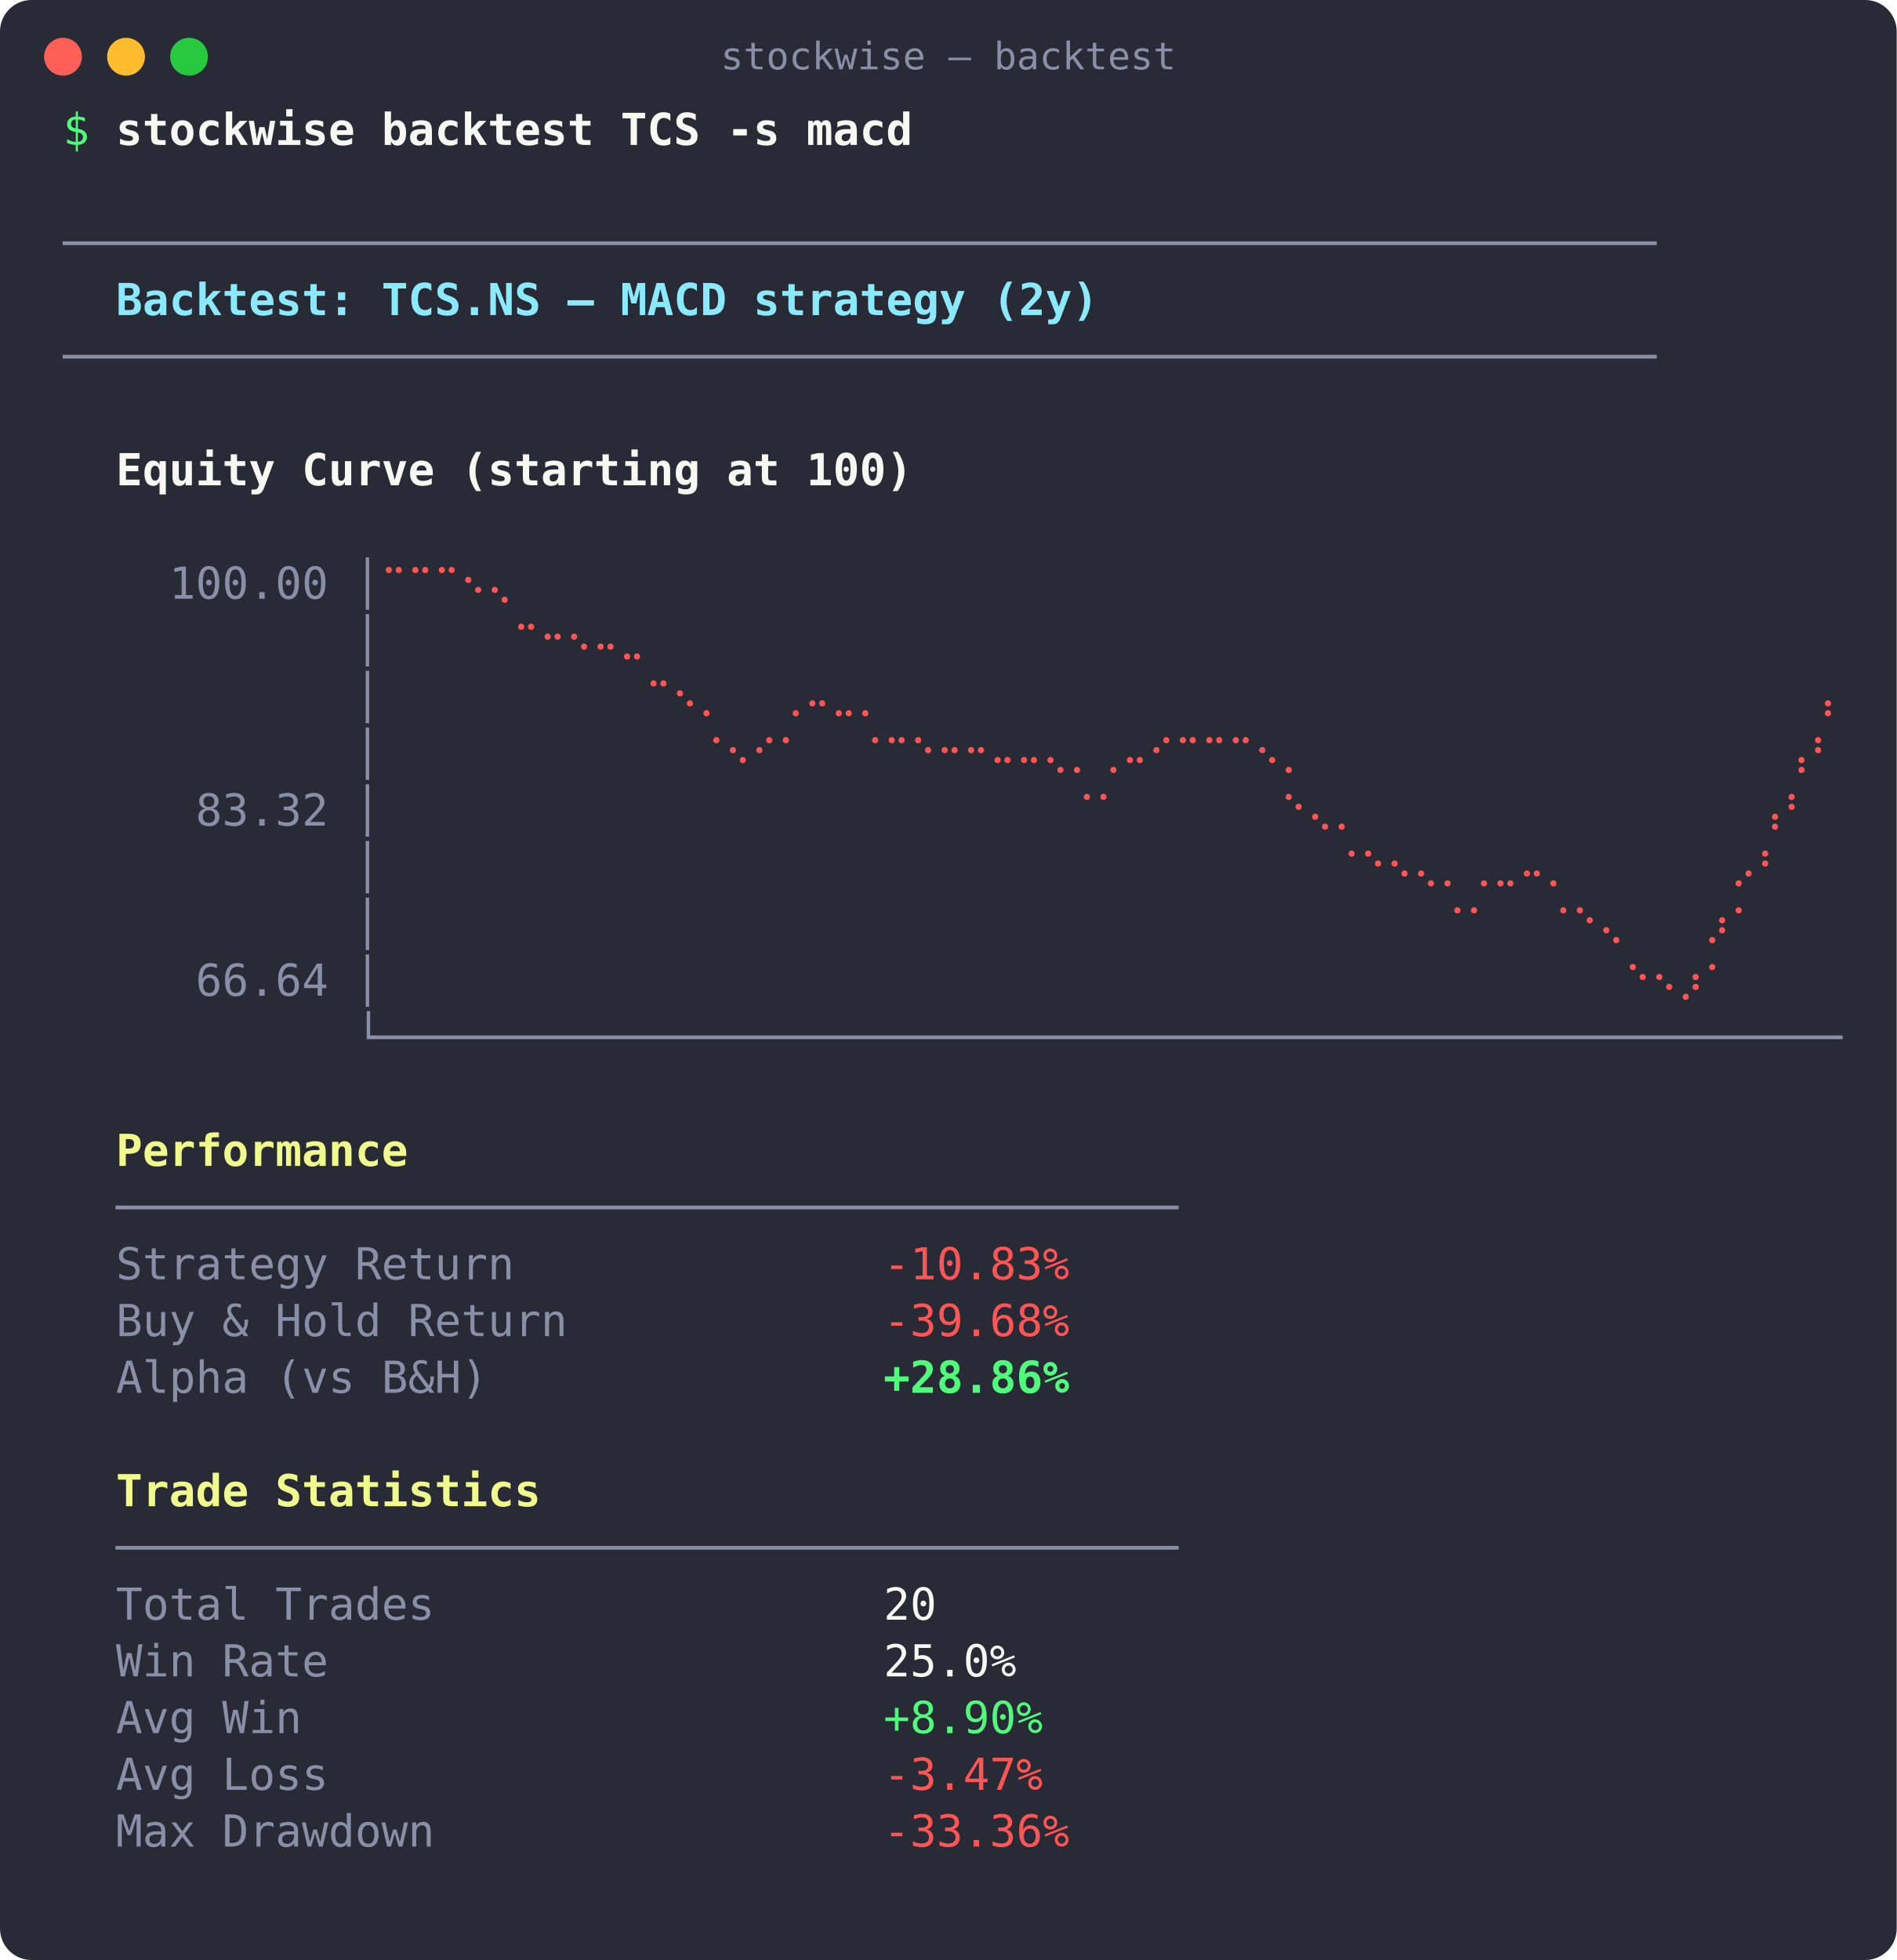
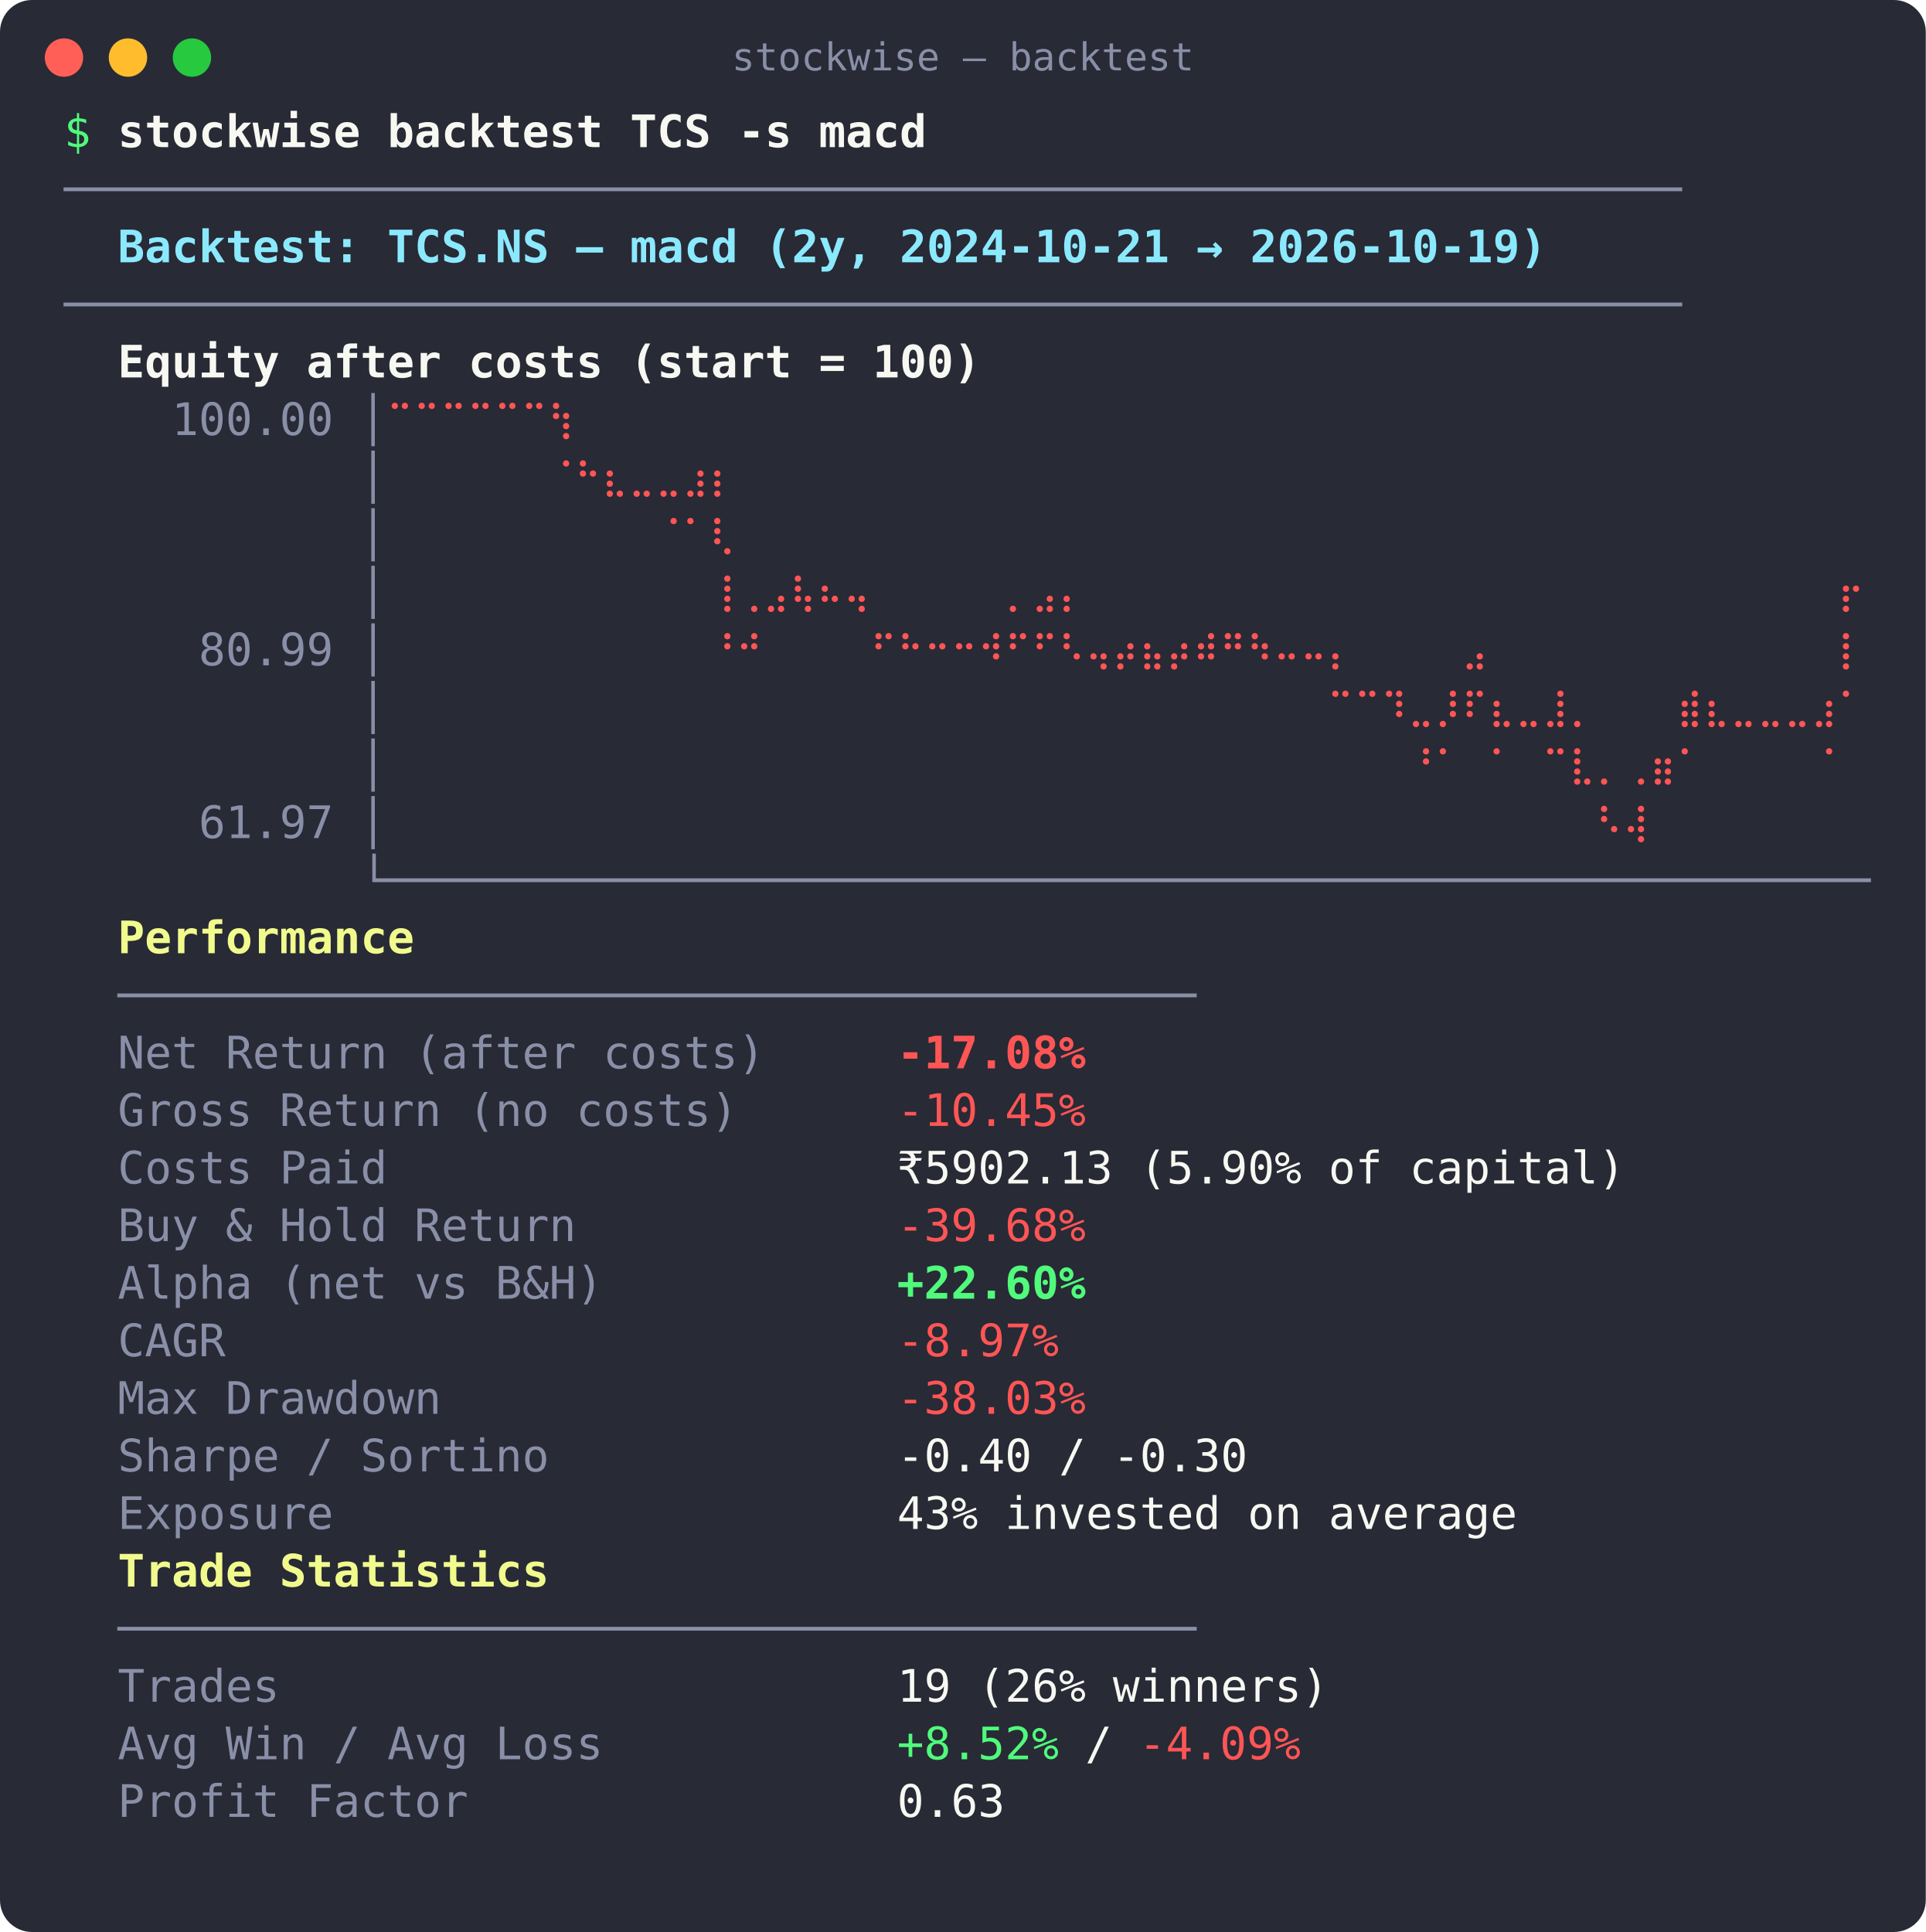
- <svg xmlns="http://www.w3.org/2000/svg" width="602" height="622" viewBox="0 0 602 622">
+ <svg xmlns="http://www.w3.org/2000/svg" width="602" height="604" viewBox="0 0 602 604">
  <style>text{font-family:'JetBrains Mono','SFMono-Regular',Menlo,Consolas,'DejaVu Sans Mono',monospace;font-size:14px;white-space:pre}.b{font-weight:700}</style>
-   <rect width="602" height="622" rx="10" fill="#282a36" />
+   <rect width="602" height="604" rx="10" fill="#282a36" />
  <circle cx="20" cy="18" r="6" fill="#ff5f56" />
  <circle cx="40" cy="18" r="6" fill="#ffbd2e" />
  <circle cx="60" cy="18" r="6" fill="#27c93f" />
  <text x="301.0" y="22" fill="#8a8fa8" text-anchor="middle" style="font-size:12px">stockwise — backtest</text>
  <text y="46" xml:space="preserve">
    <tspan x="20" fill="#50fa7b">$</tspan>
    <tspan x="36.8" textLength="252.0" lengthAdjust="spacingAndGlyphs" fill="#f8f8f2" class="b">stockwise backtest TCS -s macd</tspan>
  </text>
-   <text y="82" xml:space="preserve">
+   <text y="64" xml:space="preserve">
    <tspan x="20.0" textLength="504.0" lengthAdjust="spacingAndGlyphs" fill="#8a8fa8">────────────────────────────────────────────────────────────</tspan>
  </text>
+   <text y="82" xml:space="preserve">
+     <tspan x="20.0" textLength="16.8" lengthAdjust="spacingAndGlyphs" fill="#f8f8f2">  </tspan>
+     <tspan x="36.8" textLength="445.2" lengthAdjust="spacingAndGlyphs" fill="#8be9fd" class="b">Backtest: TCS.NS — macd (2y, 2024-10-21 → 2026-10-19)</tspan>
+   </text>
  <text y="100" xml:space="preserve">
-     <tspan x="20.0" textLength="16.8" lengthAdjust="spacingAndGlyphs" fill="#f8f8f2">  </tspan>
-     <tspan x="36.8" textLength="310.8" lengthAdjust="spacingAndGlyphs" fill="#8be9fd" class="b">Backtest: TCS.NS — MACD strategy (2y)</tspan>
+     <tspan x="20.0" textLength="504.0" lengthAdjust="spacingAndGlyphs" fill="#8a8fa8">────────────────────────────────────────────────────────────</tspan>
  </text>
  <text y="118" xml:space="preserve">
-     <tspan x="20.0" textLength="504.0" lengthAdjust="spacingAndGlyphs" fill="#8a8fa8">────────────────────────────────────────────────────────────</tspan>
+     <tspan x="20.0" textLength="16.8" lengthAdjust="spacingAndGlyphs" fill="#f8f8f2">  </tspan>
+     <tspan x="36.8" textLength="268.8" lengthAdjust="spacingAndGlyphs" fill="#f8f8f2" class="b">Equity after costs (start = 100)</tspan>
  </text>
-   <text y="154" xml:space="preserve">
-     <tspan x="20.0" textLength="16.8" lengthAdjust="spacingAndGlyphs" fill="#f8f8f2">  </tspan>
-     <tspan x="36.8" textLength="252.0" lengthAdjust="spacingAndGlyphs" fill="#f8f8f2" class="b">Equity Curve (starting at 100)</tspan>
-   </text>
-   <text y="190" xml:space="preserve">
+   <text y="136" xml:space="preserve">
    <tspan x="20.0" textLength="16.8" lengthAdjust="spacingAndGlyphs" fill="#f8f8f2">  </tspan>
    <tspan x="36.8" textLength="67.2" lengthAdjust="spacingAndGlyphs" fill="#8a8fa8">  100.00</tspan>
    <tspan x="104.0" textLength="8.4" lengthAdjust="spacingAndGlyphs" fill="#f8f8f2"> </tspan>
    <tspan x="112.4" textLength="8.4" lengthAdjust="spacingAndGlyphs" fill="#8a8fa8">│</tspan>
-     <tspan x="120.8" textLength="462.0" lengthAdjust="spacingAndGlyphs" fill="#ff5555">⠉⠉⠉⠢⢄⠀⠀⠀⠀⠀⠀⠀⠀⠀⠀⠀⠀⠀⠀⠀⠀⠀⠀⠀⠀⠀⠀⠀⠀⠀⠀⠀⠀⠀⠀⠀⠀⠀⠀⠀⠀⠀⠀⠀⠀⠀⠀⠀⠀⠀⠀⠀⠀⠀⠀</tspan>
+     <tspan x="120.8" textLength="462.0" lengthAdjust="spacingAndGlyphs" fill="#ff5555">⠉⠉⠉⠉⠉⠉⢳⠀⠀⠀⠀⠀⠀⠀⠀⠀⠀⠀⠀⠀⠀⠀⠀⠀⠀⠀⠀⠀⠀⠀⠀⠀⠀⠀⠀⠀⠀⠀⠀⠀⠀⠀⠀⠀⠀⠀⠀⠀⠀⠀⠀⠀⠀⠀⠀</tspan>
  </text>
-   <text y="208" xml:space="preserve">
+   <text y="154" xml:space="preserve">
    <tspan x="20.0" textLength="16.8" lengthAdjust="spacingAndGlyphs" fill="#f8f8f2">  </tspan>
    <tspan x="36.8" textLength="67.2" lengthAdjust="spacingAndGlyphs" fill="#8a8fa8">        </tspan>
    <tspan x="104.0" textLength="8.4" lengthAdjust="spacingAndGlyphs" fill="#f8f8f2"> </tspan>
    <tspan x="112.4" textLength="8.4" lengthAdjust="spacingAndGlyphs" fill="#8a8fa8">│</tspan>
-     <tspan x="120.8" textLength="462.0" lengthAdjust="spacingAndGlyphs" fill="#ff5555">⠀⠀⠀⠀⠀⠉⠒⠢⠤⣀⠀⠀⠀⠀⠀⠀⠀⠀⠀⠀⠀⠀⠀⠀⠀⠀⠀⠀⠀⠀⠀⠀⠀⠀⠀⠀⠀⠀⠀⠀⠀⠀⠀⠀⠀⠀⠀⠀⠀⠀⠀⠀⠀⠀⠀</tspan>
+     <tspan x="120.8" textLength="462.0" lengthAdjust="spacingAndGlyphs" fill="#ff5555">⠀⠀⠀⠀⠀⠀⠈⠓⣆⣀⣀⣰⡆⠀⠀⠀⠀⠀⠀⠀⠀⠀⠀⠀⠀⠀⠀⠀⠀⠀⠀⠀⠀⠀⠀⠀⠀⠀⠀⠀⠀⠀⠀⠀⠀⠀⠀⠀⠀⠀⠀⠀⠀⠀⠀</tspan>
+   </text>
+   <text y="172" xml:space="preserve">
+     <tspan x="20.0" textLength="16.8" lengthAdjust="spacingAndGlyphs" fill="#f8f8f2">  </tspan>
+     <tspan x="36.8" textLength="67.2" lengthAdjust="spacingAndGlyphs" fill="#8a8fa8">        </tspan>
+     <tspan x="104.0" textLength="8.4" lengthAdjust="spacingAndGlyphs" fill="#f8f8f2"> </tspan>
+     <tspan x="112.4" textLength="8.4" lengthAdjust="spacingAndGlyphs" fill="#8a8fa8">│</tspan>
+     <tspan x="120.8" textLength="462.0" lengthAdjust="spacingAndGlyphs" fill="#ff5555">⠀⠀⠀⠀⠀⠀⠀⠀⠀⠀⠈⠁⢇⠀⠀⠀⠀⠀⠀⠀⠀⠀⠀⠀⠀⠀⠀⠀⠀⠀⠀⠀⠀⠀⠀⠀⠀⠀⠀⠀⠀⠀⠀⠀⠀⠀⠀⠀⠀⠀⠀⠀⠀⠀⠀</tspan>
+   </text>
+   <text y="190" xml:space="preserve">
+     <tspan x="20.0" textLength="16.8" lengthAdjust="spacingAndGlyphs" fill="#f8f8f2">  </tspan>
+     <tspan x="36.8" textLength="67.2" lengthAdjust="spacingAndGlyphs" fill="#8a8fa8">        </tspan>
+     <tspan x="104.0" textLength="8.4" lengthAdjust="spacingAndGlyphs" fill="#f8f8f2"> </tspan>
+     <tspan x="112.4" textLength="8.4" lengthAdjust="spacingAndGlyphs" fill="#8a8fa8">│</tspan>
+     <tspan x="120.8" textLength="462.0" lengthAdjust="spacingAndGlyphs" fill="#ff5555">⠀⠀⠀⠀⠀⠀⠀⠀⠀⠀⠀⠀⢸⢀⣠⢧⠦⢤⠀⠀⠀⠀⠀⡀⣠⡄⠀⠀⠀⠀⠀⠀⠀⠀⠀⠀⠀⠀⠀⠀⠀⠀⠀⠀⠀⠀⠀⠀⠀⠀⠀⠀⠀⠀⡖</tspan>
+   </text>
+   <text y="208" xml:space="preserve">
+     <tspan x="20.0" textLength="16.8" lengthAdjust="spacingAndGlyphs" fill="#f8f8f2">  </tspan>
+     <tspan x="36.8" textLength="67.2" lengthAdjust="spacingAndGlyphs" fill="#8a8fa8">   80.99</tspan>
+     <tspan x="104.0" textLength="8.4" lengthAdjust="spacingAndGlyphs" fill="#f8f8f2"> </tspan>
+     <tspan x="112.4" textLength="8.4" lengthAdjust="spacingAndGlyphs" fill="#8a8fa8">│</tspan>
+     <tspan x="120.8" textLength="462.0" lengthAdjust="spacingAndGlyphs" fill="#ff5555">⠀⠀⠀⠀⠀⠀⠀⠀⠀⠀⠀⠀⠘⠚⠀⠀⠀⠀⠋⠓⠒⠒⠺⠋⠋⠣⢤⡴⣦⡴⠾⠛⠳⠤⠤⡄⠀⠀⠀⠀⣠⠀⠀⠀⠀⠀⠀⠀⠀⠀⠀⠀⠀⠀⡇</tspan>
  </text>
  <text y="226" xml:space="preserve">
    <tspan x="20.0" textLength="16.8" lengthAdjust="spacingAndGlyphs" fill="#f8f8f2">  </tspan>
    <tspan x="36.8" textLength="67.2" lengthAdjust="spacingAndGlyphs" fill="#8a8fa8">        </tspan>
    <tspan x="104.0" textLength="8.4" lengthAdjust="spacingAndGlyphs" fill="#f8f8f2"> </tspan>
    <tspan x="112.4" textLength="8.4" lengthAdjust="spacingAndGlyphs" fill="#8a8fa8">│</tspan>
-     <tspan x="120.8" textLength="462.0" lengthAdjust="spacingAndGlyphs" fill="#ff5555">⠀⠀⠀⠀⠀⠀⠀⠀⠀⠀⠉⠢⡀⠀⠀⢀⠤⣀⡀⠀⠀⠀⠀⠀⠀⠀⠀⠀⠀⠀⠀⠀⠀⠀⠀⠀⠀⠀⠀⠀⠀⠀⠀⠀⠀⠀⠀⠀⠀⠀⠀⠀⠀⠀⢠</tspan>
+     <tspan x="120.8" textLength="462.0" lengthAdjust="spacingAndGlyphs" fill="#ff5555">⠀⠀⠀⠀⠀⠀⠀⠀⠀⠀⠀⠀⠀⠀⠀⠀⠀⠀⠀⠀⠀⠀⠀⠀⠀⠀⠀⠀⠀⠀⠀⠀⠀⠀⠀⠉⠉⠹⣀⡸⠏⣆⣀⣸⡀⠀⠀⠀⣾⣆⣀⣀⣀⣰⠁</tspan>
  </text>
  <text y="244" xml:space="preserve">
    <tspan x="20.0" textLength="16.8" lengthAdjust="spacingAndGlyphs" fill="#f8f8f2">  </tspan>
    <tspan x="36.8" textLength="67.2" lengthAdjust="spacingAndGlyphs" fill="#8a8fa8">        </tspan>
    <tspan x="104.0" textLength="8.4" lengthAdjust="spacingAndGlyphs" fill="#f8f8f2"> </tspan>
    <tspan x="112.4" textLength="8.4" lengthAdjust="spacingAndGlyphs" fill="#8a8fa8">│</tspan>
-     <tspan x="120.8" textLength="462.0" lengthAdjust="spacingAndGlyphs" fill="#ff5555">⠀⠀⠀⠀⠀⠀⠀⠀⠀⠀⠀⠀⠈⠢⠊⠁⠀⠀⠈⠉⠑⠒⠒⠤⠤⢄⡀⢀⠤⠊⠉⠉⠉⠢⡀⠀⠀⠀⠀⠀⠀⠀⠀⠀⠀⠀⠀⠀⠀⠀⠀⠀⠀⢠⠃</tspan>
+     <tspan x="120.8" textLength="462.0" lengthAdjust="spacingAndGlyphs" fill="#ff5555">⠀⠀⠀⠀⠀⠀⠀⠀⠀⠀⠀⠀⠀⠀⠀⠀⠀⠀⠀⠀⠀⠀⠀⠀⠀⠀⠀⠀⠀⠀⠀⠀⠀⠀⠀⠀⠀⠀⠘⠁⠀⠁⠀⠉⣇⡀⢀⣶⠁⠀⠀⠀⠀⠈⠀</tspan>
  </text>
  <text y="262" xml:space="preserve">
    <tspan x="20.0" textLength="16.8" lengthAdjust="spacingAndGlyphs" fill="#f8f8f2">  </tspan>
-     <tspan x="36.8" textLength="67.2" lengthAdjust="spacingAndGlyphs" fill="#8a8fa8">   83.32</tspan>
+     <tspan x="36.8" textLength="67.2" lengthAdjust="spacingAndGlyphs" fill="#8a8fa8">   61.97</tspan>
    <tspan x="104.0" textLength="8.4" lengthAdjust="spacingAndGlyphs" fill="#f8f8f2"> </tspan>
    <tspan x="112.4" textLength="8.4" lengthAdjust="spacingAndGlyphs" fill="#8a8fa8">│</tspan>
-     <tspan x="120.8" textLength="462.0" lengthAdjust="spacingAndGlyphs" fill="#ff5555">⠀⠀⠀⠀⠀⠀⠀⠀⠀⠀⠀⠀⠀⠀⠀⠀⠀⠀⠀⠀⠀⠀⠀⠀⠀⠀⠈⠁⠀⠀⠀⠀⠀⠀⠑⢄⡀⠀⠀⠀⠀⠀⠀⠀⠀⠀⠀⠀⠀⠀⠀⠀⢠⠃⠀</tspan>
+     <tspan x="120.8" textLength="462.0" lengthAdjust="spacingAndGlyphs" fill="#ff5555">⠀⠀⠀⠀⠀⠀⠀⠀⠀⠀⠀⠀⠀⠀⠀⠀⠀⠀⠀⠀⠀⠀⠀⠀⠀⠀⠀⠀⠀⠀⠀⠀⠀⠀⠀⠀⠀⠀⠀⠀⠀⠀⠀⠀⠀⠣⢼⠀⠀⠀⠀⠀⠀⠀⠀</tspan>
  </text>
  <text y="280" xml:space="preserve">
-     <tspan x="20.0" textLength="16.8" lengthAdjust="spacingAndGlyphs" fill="#f8f8f2">  </tspan>
-     <tspan x="36.8" textLength="67.2" lengthAdjust="spacingAndGlyphs" fill="#8a8fa8">        </tspan>
-     <tspan x="104.0" textLength="8.4" lengthAdjust="spacingAndGlyphs" fill="#f8f8f2"> </tspan>
-     <tspan x="112.4" textLength="8.4" lengthAdjust="spacingAndGlyphs" fill="#8a8fa8">│</tspan>
-     <tspan x="120.8" textLength="462.0" lengthAdjust="spacingAndGlyphs" fill="#ff5555">⠀⠀⠀⠀⠀⠀⠀⠀⠀⠀⠀⠀⠀⠀⠀⠀⠀⠀⠀⠀⠀⠀⠀⠀⠀⠀⠀⠀⠀⠀⠀⠀⠀⠀⠀⠀⠈⠑⠢⢄⡀⢀⣀⠤⡀⠀⠀⠀⠀⠀⠀⡠⠃⠀⠀</tspan>
+     <tspan x="20.0" textLength="562.8" lengthAdjust="spacingAndGlyphs" fill="#8a8fa8">           └───────────────────────────────────────────────────────</tspan>
  </text>
  <text y="298" xml:space="preserve">
    <tspan x="20.0" textLength="16.8" lengthAdjust="spacingAndGlyphs" fill="#f8f8f2">  </tspan>
-     <tspan x="36.8" textLength="67.2" lengthAdjust="spacingAndGlyphs" fill="#8a8fa8">        </tspan>
-     <tspan x="104.0" textLength="8.4" lengthAdjust="spacingAndGlyphs" fill="#f8f8f2"> </tspan>
-     <tspan x="112.4" textLength="8.4" lengthAdjust="spacingAndGlyphs" fill="#8a8fa8">│</tspan>
-     <tspan x="120.8" textLength="462.0" lengthAdjust="spacingAndGlyphs" fill="#ff5555">⠀⠀⠀⠀⠀⠀⠀⠀⠀⠀⠀⠀⠀⠀⠀⠀⠀⠀⠀⠀⠀⠀⠀⠀⠀⠀⠀⠀⠀⠀⠀⠀⠀⠀⠀⠀⠀⠀⠀⠀⠈⠁⠀⠀⠈⠑⢄⠀⠀⠀⡰⠁⠀⠀⠀</tspan>
+     <tspan x="36.8" textLength="92.4" lengthAdjust="spacingAndGlyphs" fill="#f1fa8c" class="b">Performance</tspan>
  </text>
  <text y="316" xml:space="preserve">
    <tspan x="20.0" textLength="16.8" lengthAdjust="spacingAndGlyphs" fill="#f8f8f2">  </tspan>
-     <tspan x="36.8" textLength="67.2" lengthAdjust="spacingAndGlyphs" fill="#8a8fa8">   66.64</tspan>
-     <tspan x="104.0" textLength="8.4" lengthAdjust="spacingAndGlyphs" fill="#f8f8f2"> </tspan>
-     <tspan x="112.4" textLength="8.4" lengthAdjust="spacingAndGlyphs" fill="#8a8fa8">│</tspan>
-     <tspan x="120.8" textLength="462.0" lengthAdjust="spacingAndGlyphs" fill="#ff5555">⠀⠀⠀⠀⠀⠀⠀⠀⠀⠀⠀⠀⠀⠀⠀⠀⠀⠀⠀⠀⠀⠀⠀⠀⠀⠀⠀⠀⠀⠀⠀⠀⠀⠀⠀⠀⠀⠀⠀⠀⠀⠀⠀⠀⠀⠀⠀⠑⠢⡰⠁⠀⠀⠀⠀</tspan>
+     <tspan x="36.8" textLength="336.0" lengthAdjust="spacingAndGlyphs" fill="#8a8fa8">────────────────────────────────────────</tspan>
  </text>
  <text y="334" xml:space="preserve">
-     <tspan x="20.0" textLength="562.8" lengthAdjust="spacingAndGlyphs" fill="#8a8fa8">           └───────────────────────────────────────────────────────</tspan>
+     <tspan x="20.0" textLength="16.8" lengthAdjust="spacingAndGlyphs" fill="#f8f8f2">  </tspan>
+     <tspan x="36.8" textLength="235.2" lengthAdjust="spacingAndGlyphs" fill="#8a8fa8">Net Return (after costs)    </tspan>
+     <tspan x="272.0" textLength="8.4" lengthAdjust="spacingAndGlyphs" fill="#f8f8f2"> </tspan>
+     <tspan x="280.4" textLength="58.8" lengthAdjust="spacingAndGlyphs" fill="#ff5555" class="b">-17.08%</tspan>
+   </text>
+   <text y="352" xml:space="preserve">
+     <tspan x="20.0" textLength="16.8" lengthAdjust="spacingAndGlyphs" fill="#f8f8f2">  </tspan>
+     <tspan x="36.8" textLength="235.2" lengthAdjust="spacingAndGlyphs" fill="#8a8fa8">Gross Return (no costs)     </tspan>
+     <tspan x="272.0" textLength="8.4" lengthAdjust="spacingAndGlyphs" fill="#f8f8f2"> </tspan>
+     <tspan x="280.4" textLength="58.8" lengthAdjust="spacingAndGlyphs" fill="#ff5555">-10.45%</tspan>
  </text>
  <text y="370" xml:space="preserve">
    <tspan x="20.0" textLength="16.8" lengthAdjust="spacingAndGlyphs" fill="#f8f8f2">  </tspan>
-     <tspan x="36.8" textLength="92.4" lengthAdjust="spacingAndGlyphs" fill="#f1fa8c" class="b">Performance</tspan>
+     <tspan x="36.8" textLength="235.2" lengthAdjust="spacingAndGlyphs" fill="#8a8fa8">Costs Paid                  </tspan>
+     <tspan x="272.0" textLength="235.2" lengthAdjust="spacingAndGlyphs" fill="#f8f8f2"> ₹5902.13 (5.90% of capital)</tspan>
  </text>
  <text y="388" xml:space="preserve">
-     <tspan x="20.0" textLength="16.8" lengthAdjust="spacingAndGlyphs" fill="#f8f8f2">  </tspan>
-     <tspan x="36.8" textLength="336.0" lengthAdjust="spacingAndGlyphs" fill="#8a8fa8">────────────────────────────────────────</tspan>
-   </text>
-   <text y="406" xml:space="preserve">
-     <tspan x="20.0" textLength="16.8" lengthAdjust="spacingAndGlyphs" fill="#f8f8f2">  </tspan>
-     <tspan x="36.8" textLength="235.2" lengthAdjust="spacingAndGlyphs" fill="#8a8fa8">Strategy Return             </tspan>
-     <tspan x="272.0" textLength="8.4" lengthAdjust="spacingAndGlyphs" fill="#f8f8f2"> </tspan>
-     <tspan x="280.4" textLength="58.8" lengthAdjust="spacingAndGlyphs" fill="#ff5555">-10.83%</tspan>
-   </text>
-   <text y="424" xml:space="preserve">
    <tspan x="20.0" textLength="16.8" lengthAdjust="spacingAndGlyphs" fill="#f8f8f2">  </tspan>
    <tspan x="36.8" textLength="235.2" lengthAdjust="spacingAndGlyphs" fill="#8a8fa8">Buy &amp; Hold Return           </tspan>
    <tspan x="272.0" textLength="8.4" lengthAdjust="spacingAndGlyphs" fill="#f8f8f2"> </tspan>
    <tspan x="280.4" textLength="58.8" lengthAdjust="spacingAndGlyphs" fill="#ff5555">-39.68%</tspan>
  </text>
+   <text y="406" xml:space="preserve">
+     <tspan x="20.0" textLength="16.8" lengthAdjust="spacingAndGlyphs" fill="#f8f8f2">  </tspan>
+     <tspan x="36.8" textLength="235.2" lengthAdjust="spacingAndGlyphs" fill="#8a8fa8">Alpha (net vs B&amp;H)          </tspan>
+     <tspan x="272.0" textLength="8.4" lengthAdjust="spacingAndGlyphs" fill="#f8f8f2"> </tspan>
+     <tspan x="280.4" textLength="58.8" lengthAdjust="spacingAndGlyphs" fill="#50fa7b" class="b">+22.60%</tspan>
+   </text>
+   <text y="424" xml:space="preserve">
+     <tspan x="20.0" textLength="16.8" lengthAdjust="spacingAndGlyphs" fill="#f8f8f2">  </tspan>
+     <tspan x="36.8" textLength="235.2" lengthAdjust="spacingAndGlyphs" fill="#8a8fa8">CAGR                        </tspan>
+     <tspan x="272.0" textLength="8.4" lengthAdjust="spacingAndGlyphs" fill="#f8f8f2"> </tspan>
+     <tspan x="280.4" textLength="50.4" lengthAdjust="spacingAndGlyphs" fill="#ff5555">-8.97%</tspan>
+   </text>
  <text y="442" xml:space="preserve">
    <tspan x="20.0" textLength="16.8" lengthAdjust="spacingAndGlyphs" fill="#f8f8f2">  </tspan>
-     <tspan x="36.8" textLength="235.2" lengthAdjust="spacingAndGlyphs" fill="#8a8fa8">Alpha (vs B&amp;H)              </tspan>
+     <tspan x="36.8" textLength="235.2" lengthAdjust="spacingAndGlyphs" fill="#8a8fa8">Max Drawdown                </tspan>
    <tspan x="272.0" textLength="8.4" lengthAdjust="spacingAndGlyphs" fill="#f8f8f2"> </tspan>
-     <tspan x="280.4" textLength="58.8" lengthAdjust="spacingAndGlyphs" fill="#50fa7b" class="b">+28.86%</tspan>
+     <tspan x="280.4" textLength="58.8" lengthAdjust="spacingAndGlyphs" fill="#ff5555">-38.03%</tspan>
+   </text>
+   <text y="460" xml:space="preserve">
+     <tspan x="20.0" textLength="16.8" lengthAdjust="spacingAndGlyphs" fill="#f8f8f2">  </tspan>
+     <tspan x="36.8" textLength="235.2" lengthAdjust="spacingAndGlyphs" fill="#8a8fa8">Sharpe / Sortino            </tspan>
+     <tspan x="272.0" textLength="117.6" lengthAdjust="spacingAndGlyphs" fill="#f8f8f2"> -0.40 / -0.30</tspan>
  </text>
  <text y="478" xml:space="preserve">
    <tspan x="20.0" textLength="16.8" lengthAdjust="spacingAndGlyphs" fill="#f8f8f2">  </tspan>
-     <tspan x="36.8" textLength="134.4" lengthAdjust="spacingAndGlyphs" fill="#f1fa8c" class="b">Trade Statistics</tspan>
+     <tspan x="36.8" textLength="235.2" lengthAdjust="spacingAndGlyphs" fill="#8a8fa8">Exposure                    </tspan>
+     <tspan x="272.0" textLength="201.6" lengthAdjust="spacingAndGlyphs" fill="#f8f8f2"> 43% invested on average</tspan>
  </text>
  <text y="496" xml:space="preserve">
    <tspan x="20.0" textLength="16.8" lengthAdjust="spacingAndGlyphs" fill="#f8f8f2">  </tspan>
-     <tspan x="36.8" textLength="336.0" lengthAdjust="spacingAndGlyphs" fill="#8a8fa8">────────────────────────────────────────</tspan>
+     <tspan x="36.8" textLength="134.4" lengthAdjust="spacingAndGlyphs" fill="#f1fa8c" class="b">Trade Statistics</tspan>
  </text>
  <text y="514" xml:space="preserve">
    <tspan x="20.0" textLength="16.8" lengthAdjust="spacingAndGlyphs" fill="#f8f8f2">  </tspan>
-     <tspan x="36.8" textLength="235.2" lengthAdjust="spacingAndGlyphs" fill="#8a8fa8">Total Trades                </tspan>
-     <tspan x="272.0" textLength="25.2" lengthAdjust="spacingAndGlyphs" fill="#f8f8f2"> 20</tspan>
+     <tspan x="36.8" textLength="336.0" lengthAdjust="spacingAndGlyphs" fill="#8a8fa8">────────────────────────────────────────</tspan>
  </text>
  <text y="532" xml:space="preserve">
    <tspan x="20.0" textLength="16.8" lengthAdjust="spacingAndGlyphs" fill="#f8f8f2">  </tspan>
-     <tspan x="36.8" textLength="235.2" lengthAdjust="spacingAndGlyphs" fill="#8a8fa8">Win Rate                    </tspan>
-     <tspan x="272.0" textLength="50.4" lengthAdjust="spacingAndGlyphs" fill="#f8f8f2"> 25.0%</tspan>
+     <tspan x="36.8" textLength="235.2" lengthAdjust="spacingAndGlyphs" fill="#8a8fa8">Trades                      </tspan>
+     <tspan x="272.0" textLength="142.8" lengthAdjust="spacingAndGlyphs" fill="#f8f8f2"> 19 (26% winners)</tspan>
  </text>
  <text y="550" xml:space="preserve">
    <tspan x="20.0" textLength="16.8" lengthAdjust="spacingAndGlyphs" fill="#f8f8f2">  </tspan>
-     <tspan x="36.8" textLength="235.2" lengthAdjust="spacingAndGlyphs" fill="#8a8fa8">Avg Win                     </tspan>
+     <tspan x="36.8" textLength="235.2" lengthAdjust="spacingAndGlyphs" fill="#8a8fa8">Avg Win / Avg Loss          </tspan>
    <tspan x="272.0" textLength="8.4" lengthAdjust="spacingAndGlyphs" fill="#f8f8f2"> </tspan>
-     <tspan x="280.4" textLength="50.4" lengthAdjust="spacingAndGlyphs" fill="#50fa7b">+8.90%</tspan>
+     <tspan x="280.4" textLength="50.4" lengthAdjust="spacingAndGlyphs" fill="#50fa7b">+8.52%</tspan>
+     <tspan x="330.8" textLength="25.2" lengthAdjust="spacingAndGlyphs" fill="#f8f8f2"> / </tspan>
+     <tspan x="356.0" textLength="50.4" lengthAdjust="spacingAndGlyphs" fill="#ff5555">-4.09%</tspan>
  </text>
  <text y="568" xml:space="preserve">
    <tspan x="20.0" textLength="16.8" lengthAdjust="spacingAndGlyphs" fill="#f8f8f2">  </tspan>
-     <tspan x="36.8" textLength="235.2" lengthAdjust="spacingAndGlyphs" fill="#8a8fa8">Avg Loss                    </tspan>
-     <tspan x="272.0" textLength="8.4" lengthAdjust="spacingAndGlyphs" fill="#f8f8f2"> </tspan>
-     <tspan x="280.4" textLength="50.4" lengthAdjust="spacingAndGlyphs" fill="#ff5555">-3.47%</tspan>
-   </text>
-   <text y="586" xml:space="preserve">
-     <tspan x="20.0" textLength="16.8" lengthAdjust="spacingAndGlyphs" fill="#f8f8f2">  </tspan>
-     <tspan x="36.8" textLength="235.2" lengthAdjust="spacingAndGlyphs" fill="#8a8fa8">Max Drawdown                </tspan>
-     <tspan x="272.0" textLength="8.4" lengthAdjust="spacingAndGlyphs" fill="#f8f8f2"> </tspan>
-     <tspan x="280.4" textLength="58.8" lengthAdjust="spacingAndGlyphs" fill="#ff5555">-33.36%</tspan>
+     <tspan x="36.8" textLength="235.2" lengthAdjust="spacingAndGlyphs" fill="#8a8fa8">Profit Factor               </tspan>
+     <tspan x="272.0" textLength="42.0" lengthAdjust="spacingAndGlyphs" fill="#f8f8f2"> 0.63</tspan>
  </text>
</svg>
